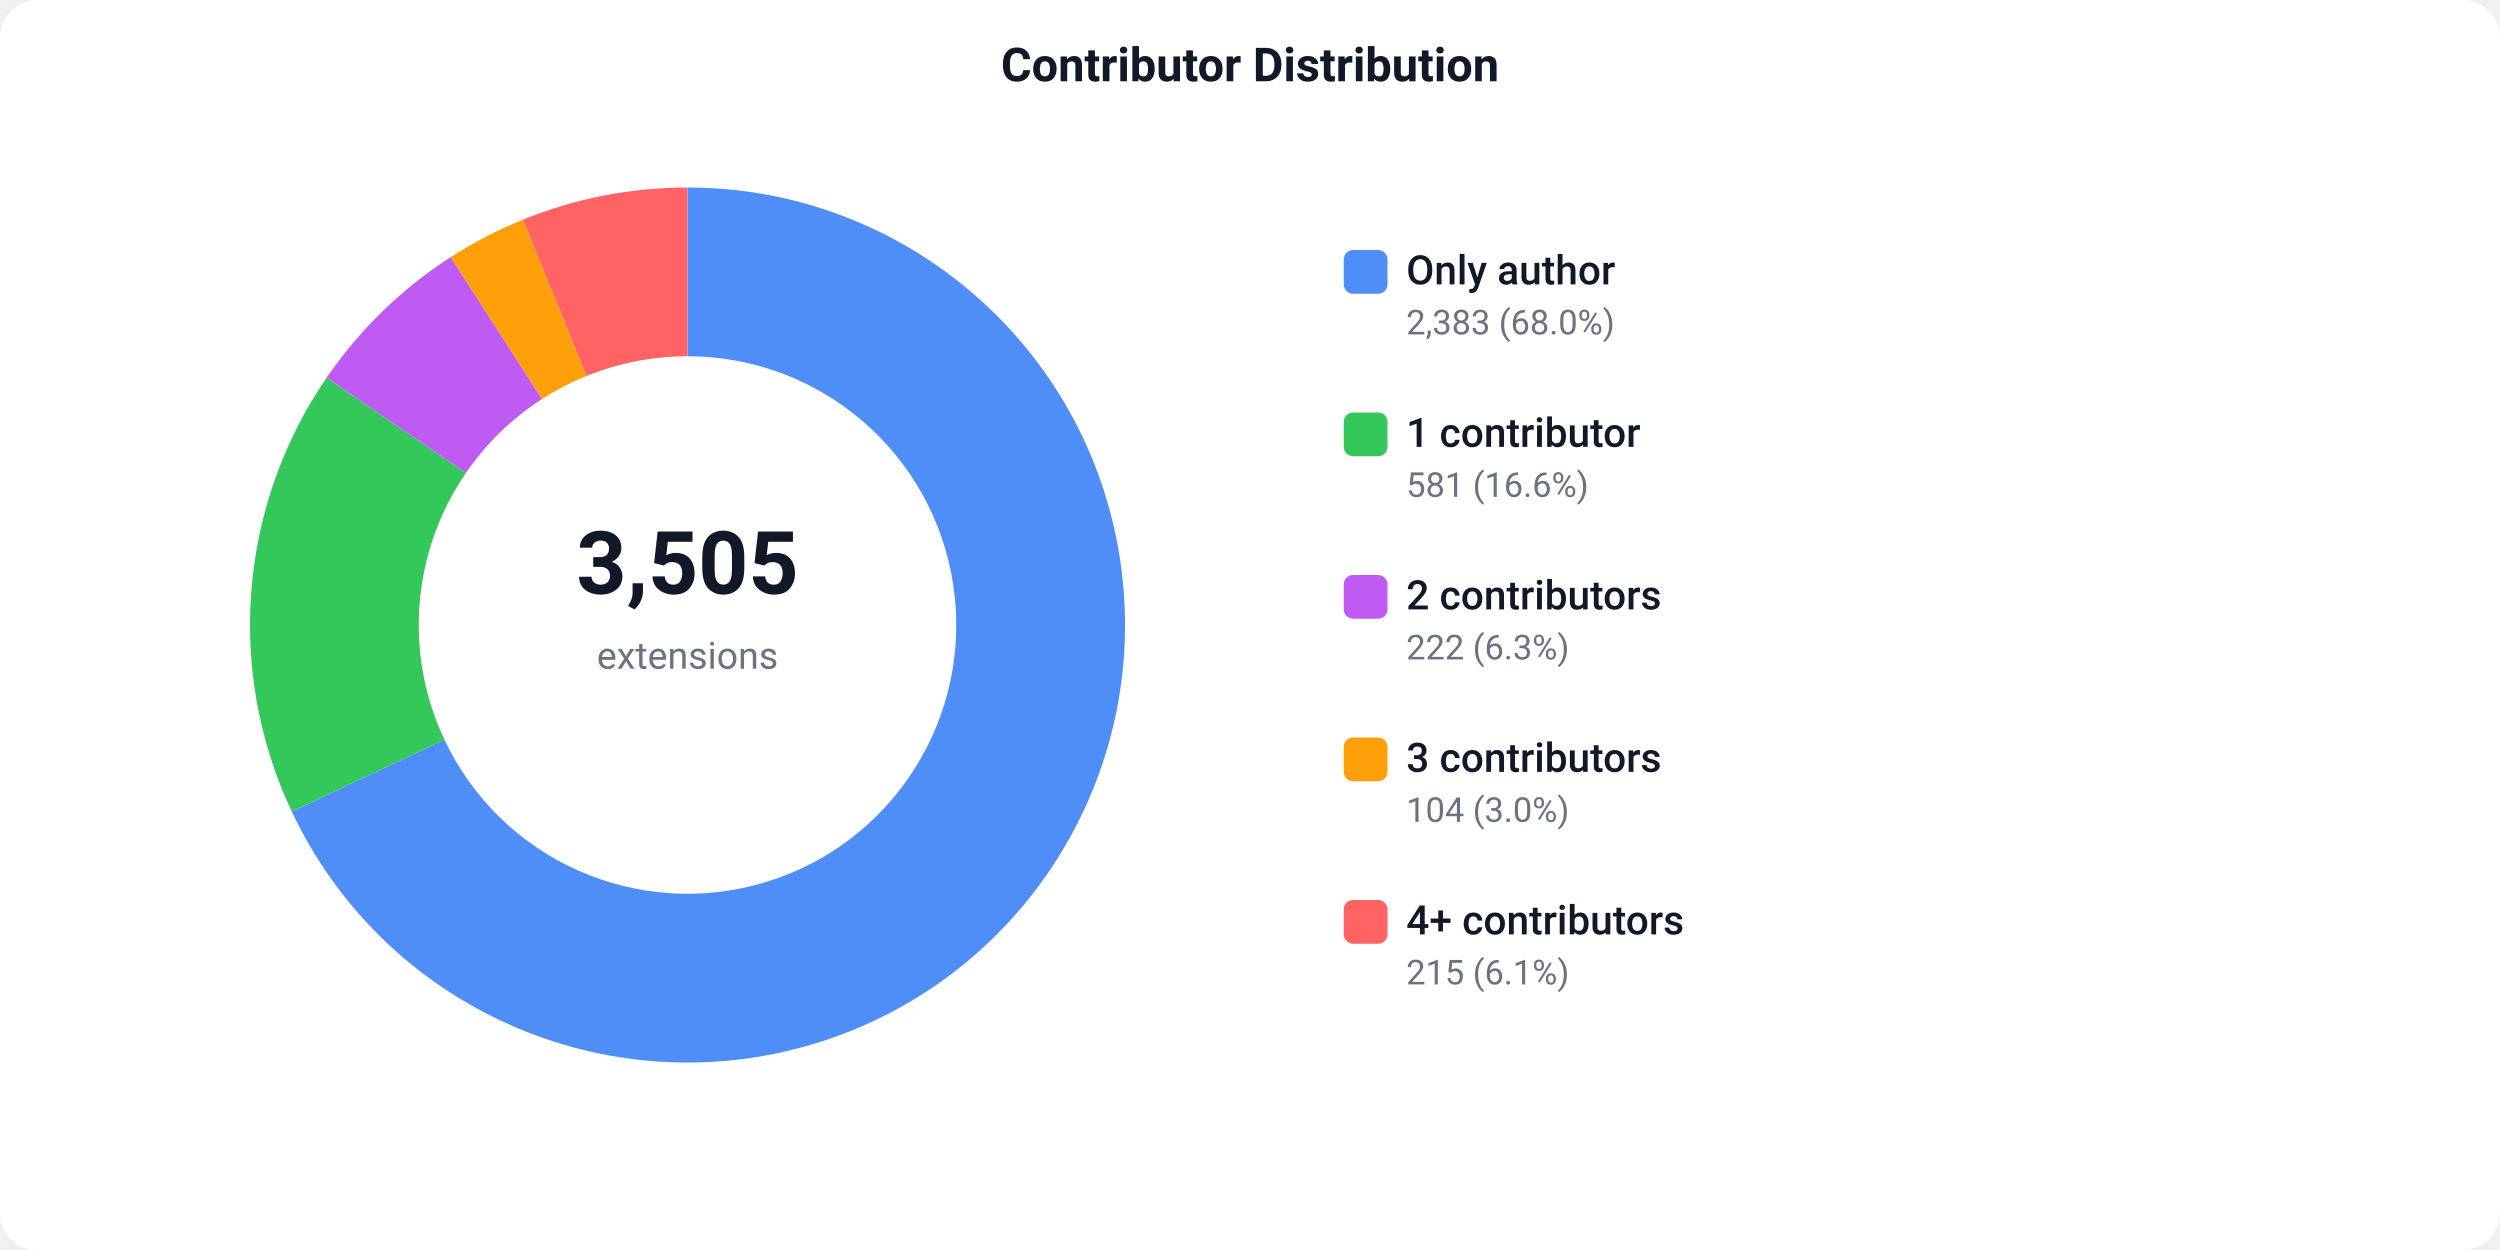
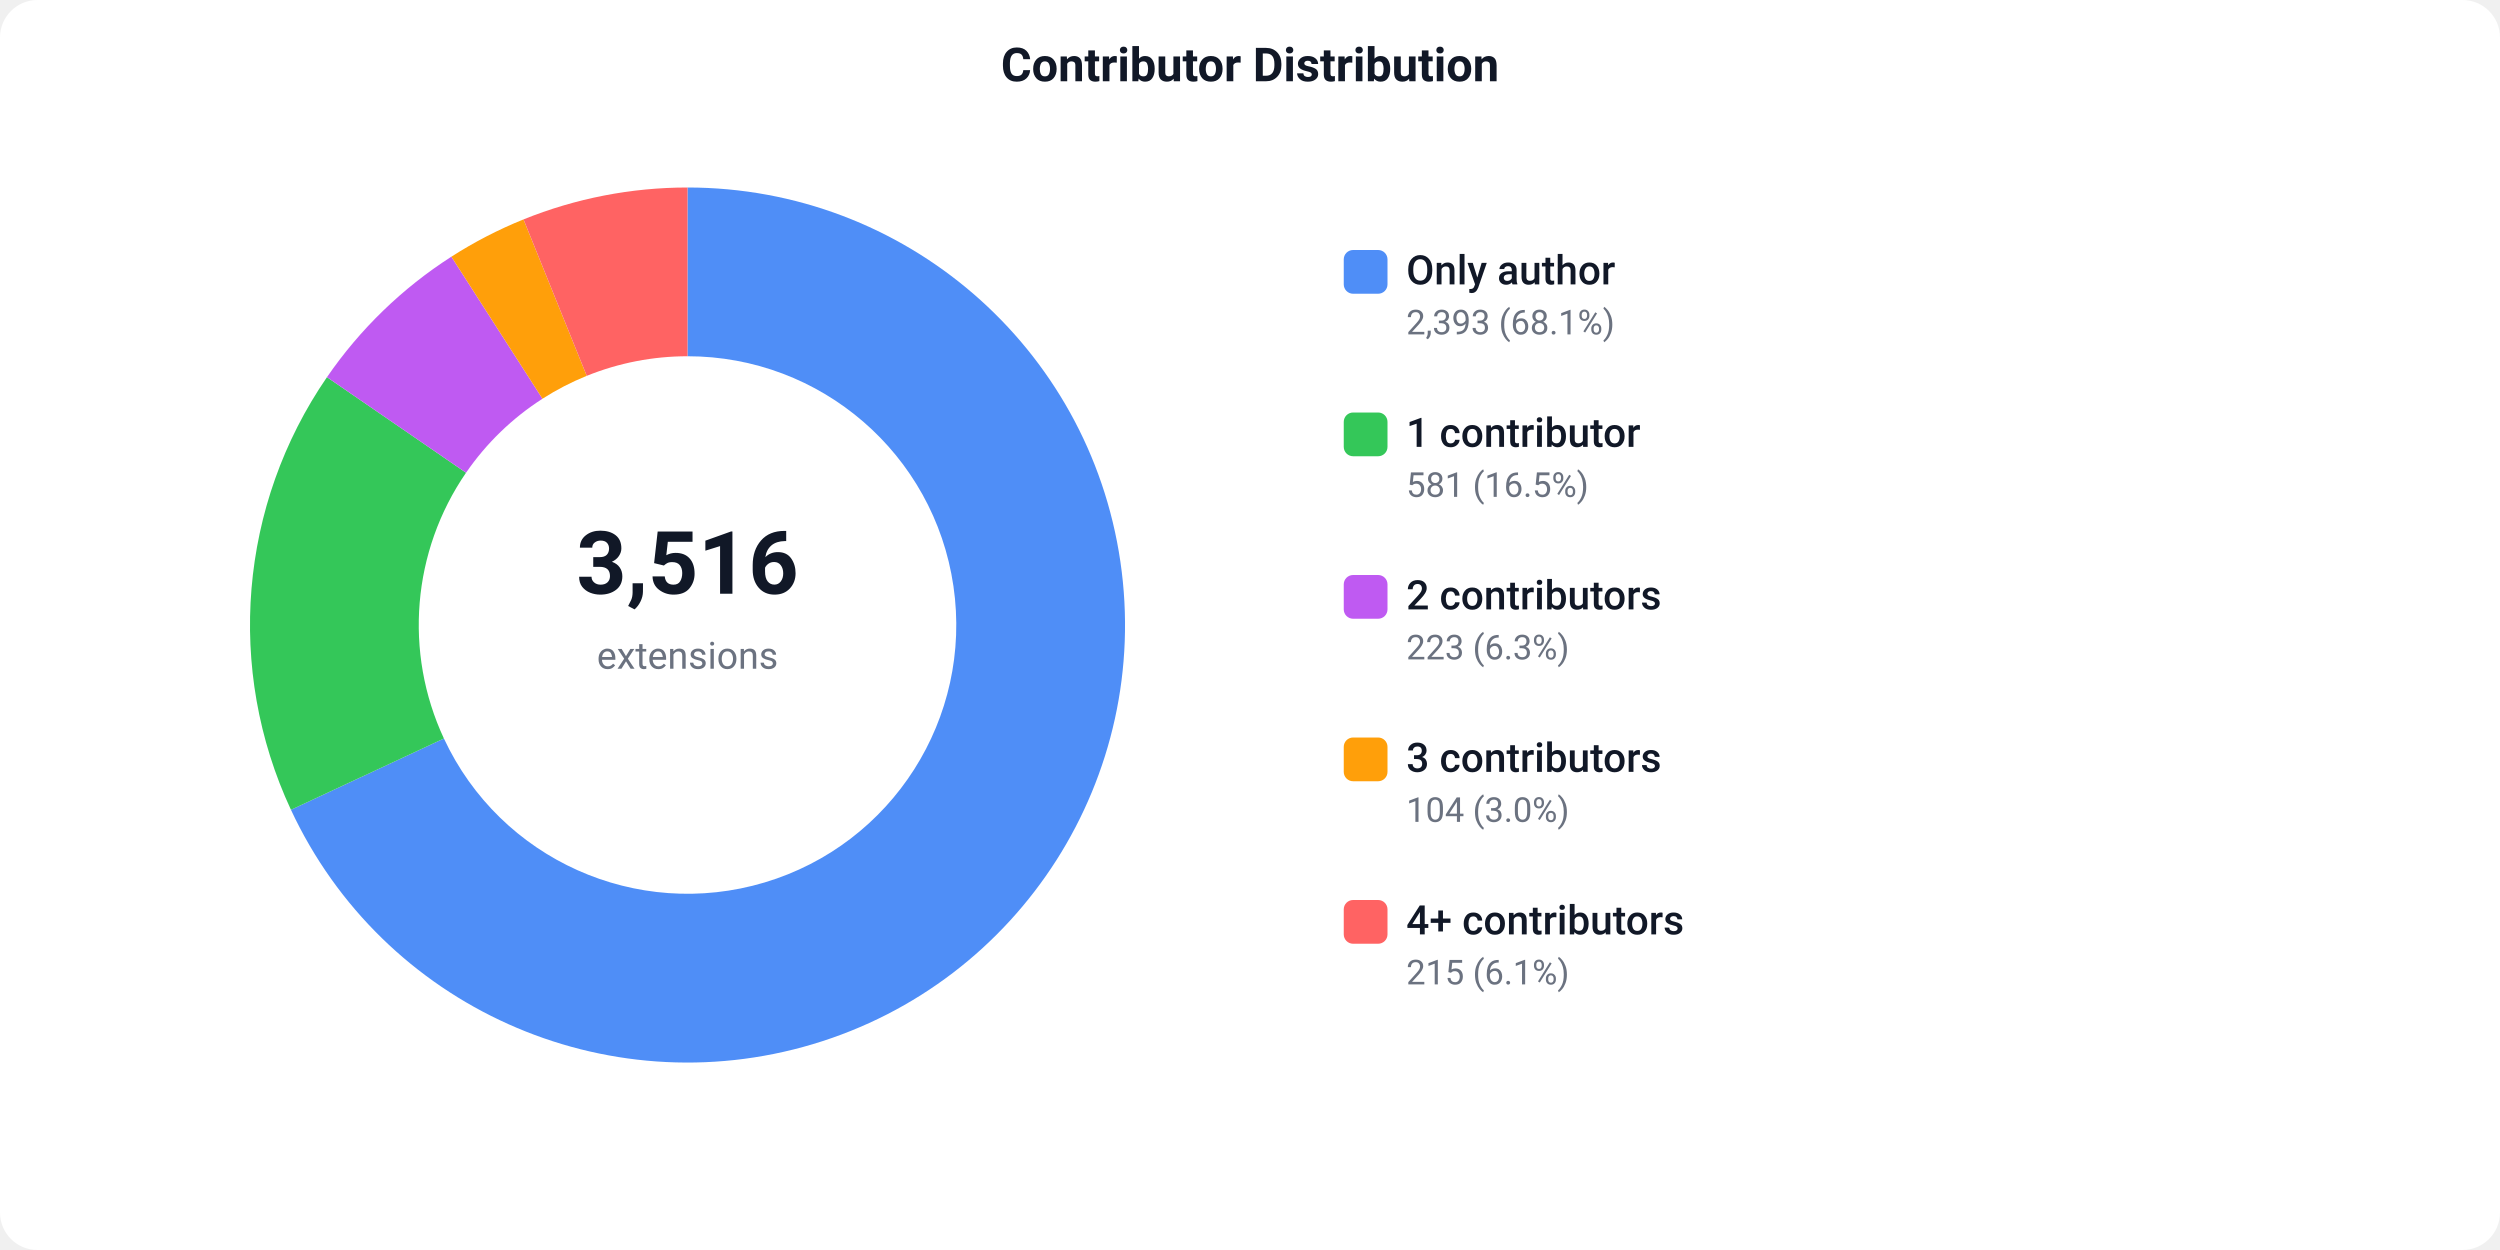
<svg xmlns="http://www.w3.org/2000/svg" width="800" height="400" viewBox="0 0 800 400">
  <defs>
    <style>text { font-family: -apple-system, BlinkMacSystemFont, 'Segoe UI', Roboto, sans-serif; }</style>
  </defs>
  <rect width="800" height="400" fill="#ffffff" rx="12" />
  <text x="400" y="26" text-anchor="middle" font-size="15" font-weight="600" fill="#111827">Contributor Distribution</text>
-   <path d="M 220.00 60.00 A 140 140 0 1 1 93.37 259.70 L 142.21 236.67 A 86 86 0 1 0 220.00 114.00 Z" fill="#4F8EF7" />
-   <path d="M 93.37 259.70 A 140 140 0 0 1 104.53 120.84 L 149.07 151.37 A 86 86 0 0 0 142.21 236.67 Z" fill="#34C759" />
-   <path d="M 104.53 120.84 A 140 140 0 0 1 144.23 82.27 L 173.46 127.68 A 86 86 0 0 0 149.07 151.37 Z" fill="#BF5AF2" />
-   <path d="M 144.23 82.27 A 140 140 0 0 1 167.37 70.27 L 187.67 120.31 A 86 86 0 0 0 173.46 127.68 Z" fill="#FF9F0A" />
-   <path d="M 167.37 70.27 A 140 140 0 0 1 220.00 60.00 L 220.00 114.00 A 86 86 0 0 0 187.67 120.31 Z" fill="#FF6363" />
-   <text x="220" y="190" text-anchor="middle" font-size="28" font-weight="700" fill="#111827">3,505</text>
+   <path d="M 220.00 60.00 A 140 140 0 1 1 93.10 259.13 L 142.05 236.32 A 86 86 0 1 0 220.00 114.00 Z" fill="#4F8EF7" />
+   <path d="M 93.10 259.13 A 140 140 0 0 1 104.63 120.69 L 149.13 151.28 A 86 86 0 0 0 142.05 236.32 Z" fill="#34C759" />
+   <path d="M 104.63 120.69 A 140 140 0 0 1 144.44 82.14 L 173.59 127.60 A 86 86 0 0 0 149.13 151.28 Z" fill="#BF5AF2" />
+   <path d="M 144.44 82.14 A 140 140 0 0 1 167.52 70.21 L 187.76 120.27 A 86 86 0 0 0 173.59 127.60 Z" fill="#FF9F0A" />
+   <path d="M 167.52 70.21 A 140 140 0 0 1 220.00 60.00 L 220.00 114.00 A 86 86 0 0 0 187.76 120.27 Z" fill="#FF6363" />
+   <text x="220" y="190" text-anchor="middle" font-size="28" font-weight="700" fill="#111827">3,516</text>
  <text x="220" y="214" text-anchor="middle" font-size="12" fill="#6b7280">extensions</text>
  <rect x="430" y="80" width="14" height="14" fill="#4F8EF7" rx="3" />
  <text x="450" y="91" font-size="13" font-weight="500" fill="#111827">Only author</text>
-   <text x="450" y="107" font-size="11" fill="#6b7280">2,383 (68.0%)</text>
+   <text x="450" y="107" font-size="11" fill="#6b7280">2,393 (68.1%)</text>
  <rect x="430" y="132" width="14" height="14" fill="#34C759" rx="3" />
  <text x="450" y="143" font-size="13" font-weight="500" fill="#111827">1 contributor</text>
-   <text x="450" y="159" font-size="11" fill="#6b7280">581 (16.6%)</text>
+   <text x="450" y="159" font-size="11" fill="#6b7280">581 (16.5%)</text>
  <rect x="430" y="184" width="14" height="14" fill="#BF5AF2" rx="3" />
  <text x="450" y="195" font-size="13" font-weight="500" fill="#111827">2 contributors</text>
-   <text x="450" y="211" font-size="11" fill="#6b7280">222 (6.3%)</text>
+   <text x="450" y="211" font-size="11" fill="#6b7280">223 (6.3%)</text>
  <rect x="430" y="236" width="14" height="14" fill="#FF9F0A" rx="3" />
  <text x="450" y="247" font-size="13" font-weight="500" fill="#111827">3 contributors</text>
  <text x="450" y="263" font-size="11" fill="#6b7280">104 (3.0%)</text>
  <rect x="430" y="288" width="14" height="14" fill="#FF6363" rx="3" />
  <text x="450" y="299" font-size="13" font-weight="500" fill="#111827">4+ contributors</text>
  <text x="450" y="315" font-size="11" fill="#6b7280">215 (6.1%)</text>
</svg>
